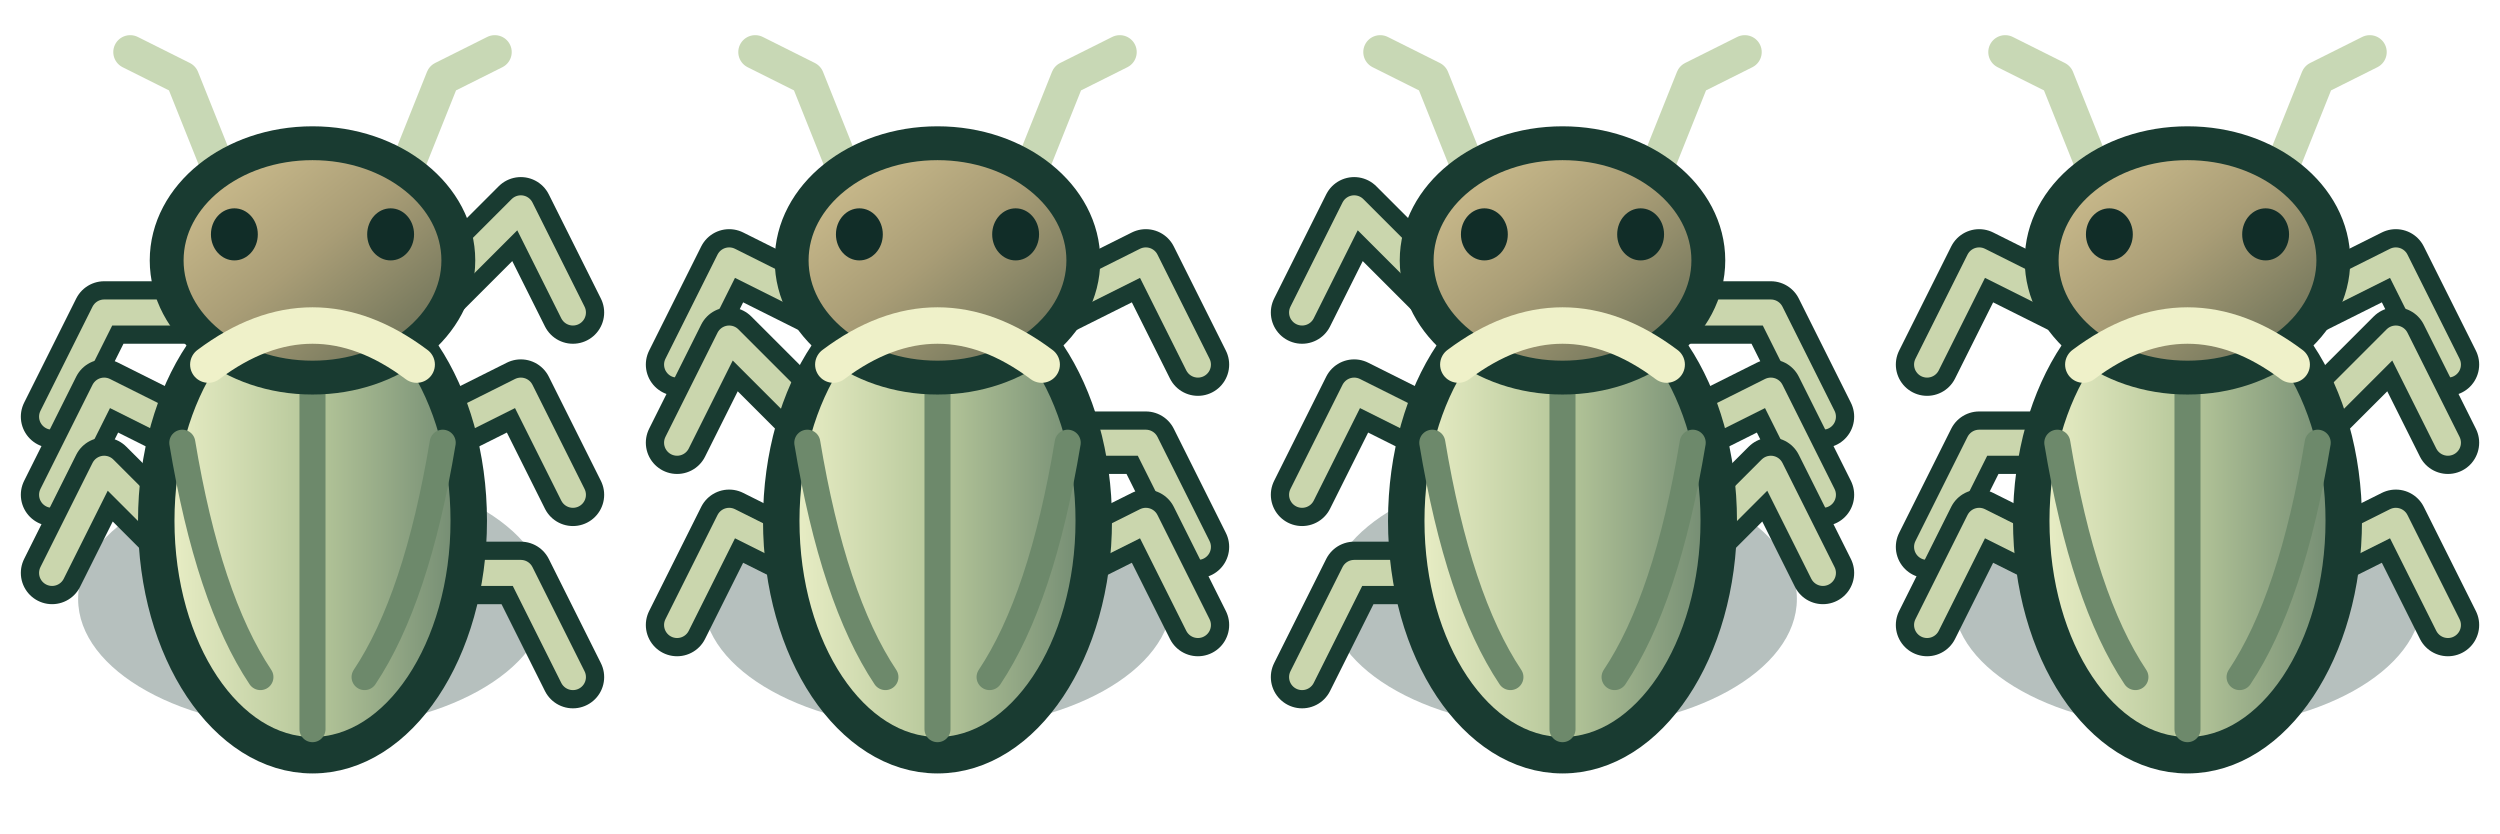
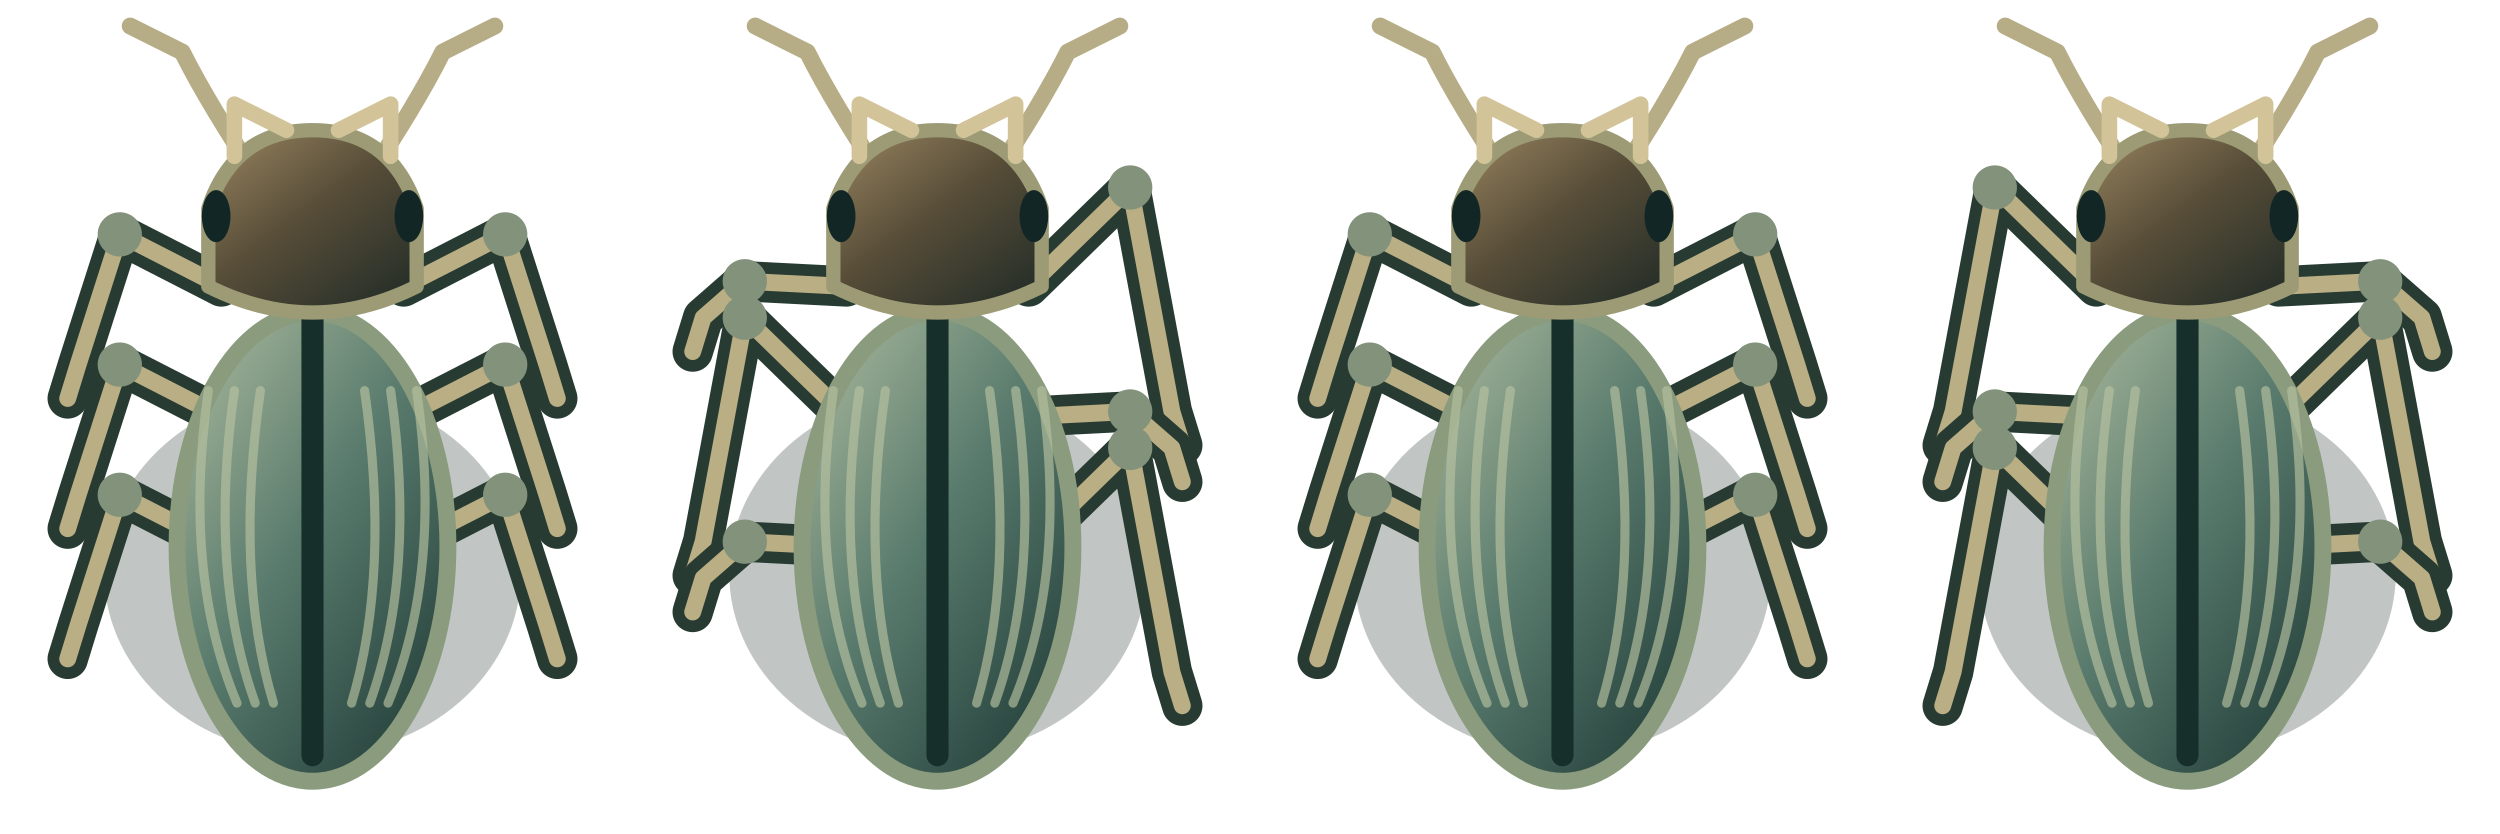
<svg xmlns="http://www.w3.org/2000/svg" width="96" height="32" viewBox="0 0 96 32">
  <defs>
-     <linearGradient id="earth" x1="0" y1="0" x2="1" y2="1">
-       <stop stop-color="#d8c795" />
-       <stop offset=".48" stop-color="#a99d76" />
-       <stop offset="1" stop-color="#5b6550" />
+     <linearGradient id="wood" x1="0%" y1="0%" x2="85%" y2="100%">
+       <stop offset="0.000" stop-color="#9b8661" />
+       <stop offset="0.500" stop-color="#574d38" />
+       <stop offset="1.000" stop-color="#252e28" />
    </linearGradient>
-     <linearGradient id="shell">
-       <stop stop-color="#edf1c9" />
-       <stop offset=".5" stop-color="#b6c79a" />
-       <stop offset="1" stop-color="#6f8870" />
+     <linearGradient id="shell" x1="0%" y1="0%" x2="85%" y2="100%">
+       <stop offset="0.000" stop-color="#d4c5a0" />
+       <stop offset="0.500" stop-color="#8e9175" />
+       <stop offset="1.000" stop-color="#3b5047" />
    </linearGradient>
-     <clipPath id="cell0">
+     <linearGradient id="copper" x1="0%" y1="0%" x2="85%" y2="100%">
+       <stop offset="0.000" stop-color="#e0cb94" />
+       <stop offset="0.333" stop-color="#9c8051" />
+       <stop offset="0.667" stop-color="#493f30" />
+       <stop offset="1.000" stop-color="#b49b66" />
+     </linearGradient>
+     <linearGradient id="resin" x1="0%" y1="0%" x2="85%" y2="100%">
+       <stop offset="0.000" stop-color="#ead2a0" />
+       <stop offset="0.333" stop-color="#ac864e" />
+       <stop offset="0.667" stop-color="#614e32" />
+       <stop offset="1.000" stop-color="#273934" />
+     </linearGradient>
+     <linearGradient id="wing" x1="0%" y1="0%" x2="85%" y2="100%">
+       <stop offset="0.000" stop-color="#b0bda0" />
+       <stop offset="0.500" stop-color="#597b6d" />
+       <stop offset="1.000" stop-color="#223e39" />
+     </linearGradient>
+     <linearGradient id="dark" x1="0%" y1="0%" x2="85%" y2="100%">
+       <stop offset="0.000" stop-color="#091919" />
+       <stop offset="1.000" stop-color="#26352e" />
+     </linearGradient>
+     <radialGradient id="lamp" cx="35%" cy="27%" r="80%">
+       <stop offset="0.000" stop-color="#fff0c0" />
+       <stop offset="0.500" stop-color="#b58d4d" />
+       <stop offset="1.000" stop-color="#473c2d" />
+     </radialGradient>
+     <clipPath id="cell0" clipPathUnits="userSpaceOnUse">
      <rect x="0" y="0" width="24" height="32" />
    </clipPath>
-     <clipPath id="cell1">
+     <clipPath id="cell1" clipPathUnits="userSpaceOnUse">
      <rect x="0" y="0" width="24" height="32" />
    </clipPath>
-     <clipPath id="cell2">
+     <clipPath id="cell2" clipPathUnits="userSpaceOnUse">
      <rect x="0" y="0" width="24" height="32" />
    </clipPath>
-     <clipPath id="cell3">
+     <clipPath id="cell3" clipPathUnits="userSpaceOnUse">
      <rect x="0" y="0" width="24" height="32" />
    </clipPath>
  </defs>
  <g transform="translate(0 0)" data-frame="0" data-bounds="0 0 24 32">
    <g clip-path="url(#cell0)">
-       <ellipse cx="12" cy="23" rx="9" ry="5" fill="#092b26" stroke="none" stroke-width="1" opacity=".3" />
-       <path d="M8 12 L4 12 L2 16" fill="none" stroke="#193b31" stroke-width="2.4" stroke-linecap="round" stroke-linejoin="round" />
-       <path d="M8 12 L4 12 L2 16" fill="none" stroke="#cad6ad" stroke-width="1" stroke-linecap="round" stroke-linejoin="round" />
-       <path d="M8 17 L4 15 L2 19" fill="none" stroke="#193b31" stroke-width="2.4" stroke-linecap="round" stroke-linejoin="round" />
-       <path d="M8 17 L4 15 L2 19" fill="none" stroke="#cad6ad" stroke-width="1" stroke-linecap="round" stroke-linejoin="round" />
-       <path d="M8 22 L4 18 L2 22" fill="none" stroke="#193b31" stroke-width="2.4" stroke-linecap="round" stroke-linejoin="round" />
-       <path d="M8 22 L4 18 L2 22" fill="none" stroke="#cad6ad" stroke-width="1" stroke-linecap="round" stroke-linejoin="round" />
-       <path d="M16 12 L20 8 L22 12" fill="none" stroke="#193b31" stroke-width="2.4" stroke-linecap="round" stroke-linejoin="round" />
-       <path d="M16 12 L20 8 L22 12" fill="none" stroke="#cad6ad" stroke-width="1" stroke-linecap="round" stroke-linejoin="round" />
-       <path d="M16 17 L20 15 L22 19" fill="none" stroke="#193b31" stroke-width="2.4" stroke-linecap="round" stroke-linejoin="round" />
-       <path d="M16 17 L20 15 L22 19" fill="none" stroke="#cad6ad" stroke-width="1" stroke-linecap="round" stroke-linejoin="round" />
-       <path d="M16 22 L20 22 L22 26" fill="none" stroke="#193b31" stroke-width="2.4" stroke-linecap="round" stroke-linejoin="round" />
-       <path d="M16 22 L20 22 L22 26" fill="none" stroke="#cad6ad" stroke-width="1" stroke-linecap="round" stroke-linejoin="round" />
-       <path d="M9 8 L7 3 5 2 M15 8 L17 3 19 2" fill="none" stroke="#c8d8b5" stroke-width="1.3" stroke-linecap="round" stroke-linejoin="round" />
-       <ellipse cx="12" cy="20" rx="6" ry="9" fill="url(#shell)" stroke="#193b31" stroke-width="1.4" />
-       <path d="M12 12 L12 28 M7 17 Q8 23 10 26 M17 17 Q16 23 14 26" fill="none" stroke="#6d896b" stroke-width="1" stroke-linecap="round" stroke-linejoin="round" />
-       <ellipse cx="12" cy="10" rx="5.6" ry="4.5" fill="url(#earth)" stroke="#193b31" stroke-width="1.3" />
-       <path d="M8 14 Q12 11 16 14" fill="none" stroke="#eff1c9" stroke-width="1.4" stroke-linecap="round" stroke-linejoin="round" />
-       <ellipse cx="9" cy="9" rx="0.9" ry="1" fill="#112d28" stroke="none" stroke-width="1" />
-       <ellipse cx="15" cy="9" rx="0.9" ry="1" fill="#112d28" stroke="none" stroke-width="1" />
+       <ellipse cx="12" cy="22" rx="8" ry="7" fill="#081a18" stroke="none" stroke-width="1" opacity="0.25" />
+       <path d="M8.5 11 L4.6 9.00 L3.0 14.00 l-0.4 1.3" fill="none" stroke="#273b32" stroke-width="1.55" opacity="1" stroke-linejoin="round" stroke-linecap="round" />
+       <path d="M8.5 11 L4.6 9.00 L3.0 14.00 l-0.4 1.3" fill="none" stroke="#baae84" stroke-width="0.65" opacity="1" stroke-linejoin="round" stroke-linecap="round" />
+       <ellipse cx="4.6" cy="9.0" rx="0.85" ry="0.85" fill="#82927b" stroke="none" stroke-width="1" opacity="1" />
+       <path d="M8.5 16 L4.6 14.00 L3.0 19.00 l-0.4 1.3" fill="none" stroke="#273b32" stroke-width="1.55" opacity="1" stroke-linejoin="round" stroke-linecap="round" />
+       <path d="M8.5 16 L4.6 14.00 L3.0 19.00 l-0.4 1.3" fill="none" stroke="#baae84" stroke-width="0.65" opacity="1" stroke-linejoin="round" stroke-linecap="round" />
+       <ellipse cx="4.6" cy="14.0" rx="0.85" ry="0.85" fill="#82927b" stroke="none" stroke-width="1" opacity="1" />
+       <path d="M8.5 21 L4.6 19.00 L3.0 24.00 l-0.4 1.3" fill="none" stroke="#273b32" stroke-width="1.55" opacity="1" stroke-linejoin="round" stroke-linecap="round" />
+       <path d="M8.5 21 L4.6 19.00 L3.0 24.00 l-0.4 1.3" fill="none" stroke="#baae84" stroke-width="0.65" opacity="1" stroke-linejoin="round" stroke-linecap="round" />
+       <ellipse cx="4.6" cy="19.0" rx="0.85" ry="0.85" fill="#82927b" stroke="none" stroke-width="1" opacity="1" />
+       <path d="M15.5 11 L19.4 9.00 L21.0 14.00 l0.4 1.3" fill="none" stroke="#273b32" stroke-width="1.55" opacity="1" stroke-linejoin="round" stroke-linecap="round" />
+       <path d="M15.5 11 L19.4 9.00 L21.0 14.00 l0.4 1.3" fill="none" stroke="#baae84" stroke-width="0.65" opacity="1" stroke-linejoin="round" stroke-linecap="round" />
+       <ellipse cx="19.4" cy="9.0" rx="0.85" ry="0.85" fill="#82927b" stroke="none" stroke-width="1" opacity="1" />
+       <path d="M15.5 16 L19.4 14.00 L21.0 19.00 l0.4 1.3" fill="none" stroke="#273b32" stroke-width="1.55" opacity="1" stroke-linejoin="round" stroke-linecap="round" />
+       <path d="M15.5 16 L19.4 14.00 L21.0 19.00 l0.4 1.3" fill="none" stroke="#baae84" stroke-width="0.65" opacity="1" stroke-linejoin="round" stroke-linecap="round" />
+       <ellipse cx="19.4" cy="14.0" rx="0.85" ry="0.85" fill="#82927b" stroke="none" stroke-width="1" opacity="1" />
+       <path d="M15.5 21 L19.4 19.00 L21.0 24.00 l0.4 1.3" fill="none" stroke="#273b32" stroke-width="1.55" opacity="1" stroke-linejoin="round" stroke-linecap="round" />
+       <path d="M15.5 21 L19.4 19.00 L21.0 24.00 l0.4 1.3" fill="none" stroke="#baae84" stroke-width="0.65" opacity="1" stroke-linejoin="round" stroke-linecap="round" />
+       <ellipse cx="19.4" cy="19.0" rx="0.85" ry="0.85" fill="#82927b" stroke="none" stroke-width="1" opacity="1" />
+       <path d="M10 7 Q8 4 7 2 L5 1 M14 7 Q16 4 17 2 L19 1" fill="none" stroke="#b6ac85" stroke-width="0.65" opacity="1" stroke-linejoin="round" stroke-linecap="round" />
+       <ellipse cx="12" cy="21" rx="5.2" ry="9" fill="url(#wing)" stroke="#8a9b7e" stroke-width="0.65" opacity="1" />
+       <path d="M12 12 V29" fill="none" stroke="#162f2b" stroke-width="0.85" opacity="1" stroke-linejoin="round" stroke-linecap="round" />
+       <path d="M10 15 Q9 22 10.5 27" fill="none" stroke="#b7c2a0" stroke-width="0.35" opacity="0.65" stroke-linejoin="round" stroke-linecap="round" />
+       <path d="M9 15 Q8 22 9.8 27" fill="none" stroke="#b7c2a0" stroke-width="0.35" opacity="0.65" stroke-linejoin="round" stroke-linecap="round" />
+       <path d="M8 15 Q7 22 9.1 27" fill="none" stroke="#b7c2a0" stroke-width="0.35" opacity="0.65" stroke-linejoin="round" stroke-linecap="round" />
+       <path d="M14 15 Q15 22 13.5 27" fill="none" stroke="#b7c2a0" stroke-width="0.35" opacity="0.65" stroke-linejoin="round" stroke-linecap="round" />
+       <path d="M15 15 Q16 22 14.2 27" fill="none" stroke="#b7c2a0" stroke-width="0.35" opacity="0.65" stroke-linejoin="round" stroke-linecap="round" />
+       <path d="M16 15 Q17 22 14.9 27" fill="none" stroke="#b7c2a0" stroke-width="0.35" opacity="0.65" stroke-linejoin="round" stroke-linecap="round" />
+       <path d="M8 11 L8 8 Q9 5 12 5 Q15 5 16 8 L16 11 Q12 13 8 11Z" fill="url(#wood)" stroke="#9c9b75" stroke-width="0.55" opacity="1" stroke-linejoin="round" stroke-linecap="round" />
+       <path d="M9 6 L9 4 11 5 M15 6 L15 4 13 5" fill="none" stroke="#d2c498" stroke-width="0.6" opacity="1" stroke-linejoin="round" stroke-linecap="round" />
+       <ellipse cx="8.3" cy="8.3" rx="0.55" ry="1" fill="#122725" stroke="none" stroke-width="1" opacity="1" />
+       <ellipse cx="15.7" cy="8.3" rx="0.55" ry="1" fill="#122725" stroke="none" stroke-width="1" opacity="1" />
    </g>
  </g>
  <g transform="translate(24 0)" data-frame="1" data-bounds="0 0 24 32">
    <g clip-path="url(#cell1)">
-       <ellipse cx="12" cy="23" rx="9" ry="5" fill="#092b26" stroke="none" stroke-width="1" opacity=".3" />
-       <path d="M8 12 L4 10 L2 14" fill="none" stroke="#193b31" stroke-width="2.4" stroke-linecap="round" stroke-linejoin="round" />
-       <path d="M8 12 L4 10 L2 14" fill="none" stroke="#cad6ad" stroke-width="1" stroke-linecap="round" stroke-linejoin="round" />
-       <path d="M8 17 L4 13 L2 17" fill="none" stroke="#193b31" stroke-width="2.4" stroke-linecap="round" stroke-linejoin="round" />
-       <path d="M8 17 L4 13 L2 17" fill="none" stroke="#cad6ad" stroke-width="1" stroke-linecap="round" stroke-linejoin="round" />
-       <path d="M8 22 L4 20 L2 24" fill="none" stroke="#193b31" stroke-width="2.4" stroke-linecap="round" stroke-linejoin="round" />
-       <path d="M8 22 L4 20 L2 24" fill="none" stroke="#cad6ad" stroke-width="1" stroke-linecap="round" stroke-linejoin="round" />
-       <path d="M16 12 L20 10 L22 14" fill="none" stroke="#193b31" stroke-width="2.4" stroke-linecap="round" stroke-linejoin="round" />
-       <path d="M16 12 L20 10 L22 14" fill="none" stroke="#cad6ad" stroke-width="1" stroke-linecap="round" stroke-linejoin="round" />
-       <path d="M16 17 L20 17 L22 21" fill="none" stroke="#193b31" stroke-width="2.4" stroke-linecap="round" stroke-linejoin="round" />
-       <path d="M16 17 L20 17 L22 21" fill="none" stroke="#cad6ad" stroke-width="1" stroke-linecap="round" stroke-linejoin="round" />
-       <path d="M16 22 L20 20 L22 24" fill="none" stroke="#193b31" stroke-width="2.4" stroke-linecap="round" stroke-linejoin="round" />
-       <path d="M16 22 L20 20 L22 24" fill="none" stroke="#cad6ad" stroke-width="1" stroke-linecap="round" stroke-linejoin="round" />
-       <path d="M9 8 L7 3 5 2 M15 8 L17 3 19 2" fill="none" stroke="#c8d8b5" stroke-width="1.3" stroke-linecap="round" stroke-linejoin="round" />
-       <ellipse cx="12" cy="20" rx="6" ry="9" fill="url(#shell)" stroke="#193b31" stroke-width="1.4" />
-       <path d="M12 12 L12 28 M7 17 Q8 23 10 26 M17 17 Q16 23 14 26" fill="none" stroke="#6d896b" stroke-width="1" stroke-linecap="round" stroke-linejoin="round" />
-       <ellipse cx="12" cy="10" rx="5.6" ry="4.5" fill="url(#earth)" stroke="#193b31" stroke-width="1.3" />
-       <path d="M8 14 Q12 11 16 14" fill="none" stroke="#eff1c9" stroke-width="1.4" stroke-linecap="round" stroke-linejoin="round" />
-       <ellipse cx="9" cy="9" rx="0.9" ry="1" fill="#112d28" stroke="none" stroke-width="1" />
-       <ellipse cx="15" cy="9" rx="0.9" ry="1" fill="#112d28" stroke="none" stroke-width="1" />
+       <ellipse cx="12" cy="22" rx="8" ry="7" fill="#081a18" stroke="none" stroke-width="1" opacity="0.25" />
+       <path d="M8.5 11 L4.6 10.80 L3.0 12.20 l-0.4 1.3" fill="none" stroke="#273b32" stroke-width="1.55" opacity="1" stroke-linejoin="round" stroke-linecap="round" />
+       <path d="M8.5 11 L4.6 10.80 L3.0 12.20 l-0.4 1.3" fill="none" stroke="#baae84" stroke-width="0.65" opacity="1" stroke-linejoin="round" stroke-linecap="round" />
+       <ellipse cx="4.6" cy="10.8" rx="0.85" ry="0.85" fill="#82927b" stroke="none" stroke-width="1" opacity="1" />
+       <path d="M8.5 16 L4.6 12.20 L3.0 20.80 l-0.4 1.3" fill="none" stroke="#273b32" stroke-width="1.55" opacity="1" stroke-linejoin="round" stroke-linecap="round" />
+       <path d="M8.5 16 L4.6 12.20 L3.0 20.80 l-0.4 1.3" fill="none" stroke="#baae84" stroke-width="0.65" opacity="1" stroke-linejoin="round" stroke-linecap="round" />
+       <ellipse cx="4.6" cy="12.2" rx="0.85" ry="0.85" fill="#82927b" stroke="none" stroke-width="1" opacity="1" />
+       <path d="M8.5 21 L4.6 20.80 L3.0 22.20 l-0.4 1.3" fill="none" stroke="#273b32" stroke-width="1.55" opacity="1" stroke-linejoin="round" stroke-linecap="round" />
+       <path d="M8.5 21 L4.6 20.80 L3.0 22.20 l-0.4 1.3" fill="none" stroke="#baae84" stroke-width="0.65" opacity="1" stroke-linejoin="round" stroke-linecap="round" />
+       <ellipse cx="4.6" cy="20.8" rx="0.85" ry="0.85" fill="#82927b" stroke="none" stroke-width="1" opacity="1" />
+       <path d="M15.5 11 L19.4 7.20 L21.0 15.80 l0.4 1.3" fill="none" stroke="#273b32" stroke-width="1.55" opacity="1" stroke-linejoin="round" stroke-linecap="round" />
+       <path d="M15.5 11 L19.4 7.20 L21.0 15.80 l0.4 1.3" fill="none" stroke="#baae84" stroke-width="0.65" opacity="1" stroke-linejoin="round" stroke-linecap="round" />
+       <ellipse cx="19.4" cy="7.2" rx="0.85" ry="0.85" fill="#82927b" stroke="none" stroke-width="1" opacity="1" />
+       <path d="M15.5 16 L19.4 15.80 L21.0 17.20 l0.4 1.3" fill="none" stroke="#273b32" stroke-width="1.55" opacity="1" stroke-linejoin="round" stroke-linecap="round" />
+       <path d="M15.5 16 L19.4 15.80 L21.0 17.20 l0.4 1.3" fill="none" stroke="#baae84" stroke-width="0.65" opacity="1" stroke-linejoin="round" stroke-linecap="round" />
+       <ellipse cx="19.4" cy="15.8" rx="0.85" ry="0.85" fill="#82927b" stroke="none" stroke-width="1" opacity="1" />
+       <path d="M15.5 21 L19.4 17.20 L21.0 25.80 l0.4 1.3" fill="none" stroke="#273b32" stroke-width="1.55" opacity="1" stroke-linejoin="round" stroke-linecap="round" />
+       <path d="M15.5 21 L19.4 17.20 L21.0 25.80 l0.4 1.3" fill="none" stroke="#baae84" stroke-width="0.65" opacity="1" stroke-linejoin="round" stroke-linecap="round" />
+       <ellipse cx="19.4" cy="17.2" rx="0.85" ry="0.85" fill="#82927b" stroke="none" stroke-width="1" opacity="1" />
+       <path d="M10 7 Q8 4 7 2 L5 1 M14 7 Q16 4 17 2 L19 1" fill="none" stroke="#b6ac85" stroke-width="0.65" opacity="1" stroke-linejoin="round" stroke-linecap="round" />
+       <ellipse cx="12" cy="21" rx="5.2" ry="9" fill="url(#wing)" stroke="#8a9b7e" stroke-width="0.65" opacity="1" />
+       <path d="M12 12 V29" fill="none" stroke="#162f2b" stroke-width="0.85" opacity="1" stroke-linejoin="round" stroke-linecap="round" />
+       <path d="M10 15 Q9 22 10.5 27" fill="none" stroke="#b7c2a0" stroke-width="0.35" opacity="0.65" stroke-linejoin="round" stroke-linecap="round" />
+       <path d="M9 15 Q8 22 9.8 27" fill="none" stroke="#b7c2a0" stroke-width="0.35" opacity="0.65" stroke-linejoin="round" stroke-linecap="round" />
+       <path d="M8 15 Q7 22 9.1 27" fill="none" stroke="#b7c2a0" stroke-width="0.35" opacity="0.65" stroke-linejoin="round" stroke-linecap="round" />
+       <path d="M14 15 Q15 22 13.5 27" fill="none" stroke="#b7c2a0" stroke-width="0.35" opacity="0.65" stroke-linejoin="round" stroke-linecap="round" />
+       <path d="M15 15 Q16 22 14.2 27" fill="none" stroke="#b7c2a0" stroke-width="0.35" opacity="0.65" stroke-linejoin="round" stroke-linecap="round" />
+       <path d="M16 15 Q17 22 14.9 27" fill="none" stroke="#b7c2a0" stroke-width="0.35" opacity="0.65" stroke-linejoin="round" stroke-linecap="round" />
+       <path d="M8 11 L8 8 Q9 5 12 5 Q15 5 16 8 L16 11 Q12 13 8 11Z" fill="url(#wood)" stroke="#9c9b75" stroke-width="0.55" opacity="1" stroke-linejoin="round" stroke-linecap="round" />
+       <path d="M9 6 L9 4 11 5 M15 6 L15 4 13 5" fill="none" stroke="#d2c498" stroke-width="0.6" opacity="1" stroke-linejoin="round" stroke-linecap="round" />
+       <ellipse cx="8.3" cy="8.3" rx="0.55" ry="1" fill="#122725" stroke="none" stroke-width="1" opacity="1" />
+       <ellipse cx="15.7" cy="8.3" rx="0.55" ry="1" fill="#122725" stroke="none" stroke-width="1" opacity="1" />
    </g>
  </g>
  <g transform="translate(48 0)" data-frame="2" data-bounds="0 0 24 32">
    <g clip-path="url(#cell2)">
-       <ellipse cx="12" cy="23" rx="9" ry="5" fill="#092b26" stroke="none" stroke-width="1" opacity=".3" />
-       <path d="M8 12 L4 8 L2 12" fill="none" stroke="#193b31" stroke-width="2.4" stroke-linecap="round" stroke-linejoin="round" />
-       <path d="M8 12 L4 8 L2 12" fill="none" stroke="#cad6ad" stroke-width="1" stroke-linecap="round" stroke-linejoin="round" />
-       <path d="M8 17 L4 15 L2 19" fill="none" stroke="#193b31" stroke-width="2.4" stroke-linecap="round" stroke-linejoin="round" />
-       <path d="M8 17 L4 15 L2 19" fill="none" stroke="#cad6ad" stroke-width="1" stroke-linecap="round" stroke-linejoin="round" />
-       <path d="M8 22 L4 22 L2 26" fill="none" stroke="#193b31" stroke-width="2.4" stroke-linecap="round" stroke-linejoin="round" />
-       <path d="M8 22 L4 22 L2 26" fill="none" stroke="#cad6ad" stroke-width="1" stroke-linecap="round" stroke-linejoin="round" />
-       <path d="M16 12 L20 12 L22 16" fill="none" stroke="#193b31" stroke-width="2.4" stroke-linecap="round" stroke-linejoin="round" />
-       <path d="M16 12 L20 12 L22 16" fill="none" stroke="#cad6ad" stroke-width="1" stroke-linecap="round" stroke-linejoin="round" />
-       <path d="M16 17 L20 15 L22 19" fill="none" stroke="#193b31" stroke-width="2.4" stroke-linecap="round" stroke-linejoin="round" />
-       <path d="M16 17 L20 15 L22 19" fill="none" stroke="#cad6ad" stroke-width="1" stroke-linecap="round" stroke-linejoin="round" />
-       <path d="M16 22 L20 18 L22 22" fill="none" stroke="#193b31" stroke-width="2.4" stroke-linecap="round" stroke-linejoin="round" />
-       <path d="M16 22 L20 18 L22 22" fill="none" stroke="#cad6ad" stroke-width="1" stroke-linecap="round" stroke-linejoin="round" />
-       <path d="M9 8 L7 3 5 2 M15 8 L17 3 19 2" fill="none" stroke="#c8d8b5" stroke-width="1.3" stroke-linecap="round" stroke-linejoin="round" />
-       <ellipse cx="12" cy="20" rx="6" ry="9" fill="url(#shell)" stroke="#193b31" stroke-width="1.4" />
-       <path d="M12 12 L12 28 M7 17 Q8 23 10 26 M17 17 Q16 23 14 26" fill="none" stroke="#6d896b" stroke-width="1" stroke-linecap="round" stroke-linejoin="round" />
-       <ellipse cx="12" cy="10" rx="5.6" ry="4.5" fill="url(#earth)" stroke="#193b31" stroke-width="1.3" />
-       <path d="M8 14 Q12 11 16 14" fill="none" stroke="#eff1c9" stroke-width="1.4" stroke-linecap="round" stroke-linejoin="round" />
-       <ellipse cx="9" cy="9" rx="0.9" ry="1" fill="#112d28" stroke="none" stroke-width="1" />
-       <ellipse cx="15" cy="9" rx="0.9" ry="1" fill="#112d28" stroke="none" stroke-width="1" />
+       <ellipse cx="12" cy="22" rx="8" ry="7" fill="#081a18" stroke="none" stroke-width="1" opacity="0.25" />
+       <path d="M8.5 11 L4.6 9.00 L3.0 14.00 l-0.4 1.3" fill="none" stroke="#273b32" stroke-width="1.55" opacity="1" stroke-linejoin="round" stroke-linecap="round" />
+       <path d="M8.5 11 L4.6 9.00 L3.0 14.00 l-0.4 1.3" fill="none" stroke="#baae84" stroke-width="0.65" opacity="1" stroke-linejoin="round" stroke-linecap="round" />
+       <ellipse cx="4.6" cy="9.0" rx="0.85" ry="0.85" fill="#82927b" stroke="none" stroke-width="1" opacity="1" />
+       <path d="M8.5 16 L4.6 14.00 L3.0 19.00 l-0.4 1.3" fill="none" stroke="#273b32" stroke-width="1.55" opacity="1" stroke-linejoin="round" stroke-linecap="round" />
+       <path d="M8.5 16 L4.6 14.00 L3.0 19.00 l-0.4 1.3" fill="none" stroke="#baae84" stroke-width="0.65" opacity="1" stroke-linejoin="round" stroke-linecap="round" />
+       <ellipse cx="4.6" cy="14.0" rx="0.85" ry="0.85" fill="#82927b" stroke="none" stroke-width="1" opacity="1" />
+       <path d="M8.5 21 L4.6 19.00 L3.0 24.00 l-0.4 1.3" fill="none" stroke="#273b32" stroke-width="1.55" opacity="1" stroke-linejoin="round" stroke-linecap="round" />
+       <path d="M8.5 21 L4.6 19.00 L3.0 24.00 l-0.4 1.3" fill="none" stroke="#baae84" stroke-width="0.65" opacity="1" stroke-linejoin="round" stroke-linecap="round" />
+       <ellipse cx="4.6" cy="19.0" rx="0.85" ry="0.85" fill="#82927b" stroke="none" stroke-width="1" opacity="1" />
+       <path d="M15.5 11 L19.4 9.00 L21.0 14.00 l0.4 1.3" fill="none" stroke="#273b32" stroke-width="1.55" opacity="1" stroke-linejoin="round" stroke-linecap="round" />
+       <path d="M15.5 11 L19.4 9.00 L21.0 14.00 l0.4 1.3" fill="none" stroke="#baae84" stroke-width="0.65" opacity="1" stroke-linejoin="round" stroke-linecap="round" />
+       <ellipse cx="19.4" cy="9.0" rx="0.85" ry="0.85" fill="#82927b" stroke="none" stroke-width="1" opacity="1" />
+       <path d="M15.5 16 L19.4 14.00 L21.0 19.00 l0.4 1.3" fill="none" stroke="#273b32" stroke-width="1.55" opacity="1" stroke-linejoin="round" stroke-linecap="round" />
+       <path d="M15.5 16 L19.4 14.00 L21.0 19.00 l0.4 1.3" fill="none" stroke="#baae84" stroke-width="0.65" opacity="1" stroke-linejoin="round" stroke-linecap="round" />
+       <ellipse cx="19.4" cy="14.0" rx="0.85" ry="0.85" fill="#82927b" stroke="none" stroke-width="1" opacity="1" />
+       <path d="M15.5 21 L19.4 19.00 L21.0 24.00 l0.4 1.3" fill="none" stroke="#273b32" stroke-width="1.55" opacity="1" stroke-linejoin="round" stroke-linecap="round" />
+       <path d="M15.5 21 L19.4 19.00 L21.0 24.00 l0.4 1.3" fill="none" stroke="#baae84" stroke-width="0.65" opacity="1" stroke-linejoin="round" stroke-linecap="round" />
+       <ellipse cx="19.4" cy="19.0" rx="0.85" ry="0.85" fill="#82927b" stroke="none" stroke-width="1" opacity="1" />
+       <path d="M10 7 Q8 4 7 2 L5 1 M14 7 Q16 4 17 2 L19 1" fill="none" stroke="#b6ac85" stroke-width="0.65" opacity="1" stroke-linejoin="round" stroke-linecap="round" />
+       <ellipse cx="12" cy="21" rx="5.2" ry="9" fill="url(#wing)" stroke="#8a9b7e" stroke-width="0.65" opacity="1" />
+       <path d="M12 12 V29" fill="none" stroke="#162f2b" stroke-width="0.85" opacity="1" stroke-linejoin="round" stroke-linecap="round" />
+       <path d="M10 15 Q9 22 10.5 27" fill="none" stroke="#b7c2a0" stroke-width="0.35" opacity="0.65" stroke-linejoin="round" stroke-linecap="round" />
+       <path d="M9 15 Q8 22 9.8 27" fill="none" stroke="#b7c2a0" stroke-width="0.35" opacity="0.65" stroke-linejoin="round" stroke-linecap="round" />
+       <path d="M8 15 Q7 22 9.1 27" fill="none" stroke="#b7c2a0" stroke-width="0.35" opacity="0.65" stroke-linejoin="round" stroke-linecap="round" />
+       <path d="M14 15 Q15 22 13.5 27" fill="none" stroke="#b7c2a0" stroke-width="0.35" opacity="0.65" stroke-linejoin="round" stroke-linecap="round" />
+       <path d="M15 15 Q16 22 14.2 27" fill="none" stroke="#b7c2a0" stroke-width="0.35" opacity="0.65" stroke-linejoin="round" stroke-linecap="round" />
+       <path d="M16 15 Q17 22 14.9 27" fill="none" stroke="#b7c2a0" stroke-width="0.35" opacity="0.65" stroke-linejoin="round" stroke-linecap="round" />
+       <path d="M8 11 L8 8 Q9 5 12 5 Q15 5 16 8 L16 11 Q12 13 8 11Z" fill="url(#wood)" stroke="#9c9b75" stroke-width="0.55" opacity="1" stroke-linejoin="round" stroke-linecap="round" />
+       <path d="M9 6 L9 4 11 5 M15 6 L15 4 13 5" fill="none" stroke="#d2c498" stroke-width="0.6" opacity="1" stroke-linejoin="round" stroke-linecap="round" />
+       <ellipse cx="8.3" cy="8.3" rx="0.55" ry="1" fill="#122725" stroke="none" stroke-width="1" opacity="1" />
+       <ellipse cx="15.7" cy="8.3" rx="0.55" ry="1" fill="#122725" stroke="none" stroke-width="1" opacity="1" />
    </g>
  </g>
  <g transform="translate(72 0)" data-frame="3" data-bounds="0 0 24 32">
    <g clip-path="url(#cell3)">
-       <ellipse cx="12" cy="23" rx="9" ry="5" fill="#092b26" stroke="none" stroke-width="1" opacity=".3" />
-       <path d="M8 12 L4 10 L2 14" fill="none" stroke="#193b31" stroke-width="2.4" stroke-linecap="round" stroke-linejoin="round" />
-       <path d="M8 12 L4 10 L2 14" fill="none" stroke="#cad6ad" stroke-width="1" stroke-linecap="round" stroke-linejoin="round" />
-       <path d="M8 17 L4 17 L2 21" fill="none" stroke="#193b31" stroke-width="2.4" stroke-linecap="round" stroke-linejoin="round" />
-       <path d="M8 17 L4 17 L2 21" fill="none" stroke="#cad6ad" stroke-width="1" stroke-linecap="round" stroke-linejoin="round" />
-       <path d="M8 22 L4 20 L2 24" fill="none" stroke="#193b31" stroke-width="2.4" stroke-linecap="round" stroke-linejoin="round" />
-       <path d="M8 22 L4 20 L2 24" fill="none" stroke="#cad6ad" stroke-width="1" stroke-linecap="round" stroke-linejoin="round" />
-       <path d="M16 12 L20 10 L22 14" fill="none" stroke="#193b31" stroke-width="2.4" stroke-linecap="round" stroke-linejoin="round" />
-       <path d="M16 12 L20 10 L22 14" fill="none" stroke="#cad6ad" stroke-width="1" stroke-linecap="round" stroke-linejoin="round" />
-       <path d="M16 17 L20 13 L22 17" fill="none" stroke="#193b31" stroke-width="2.4" stroke-linecap="round" stroke-linejoin="round" />
-       <path d="M16 17 L20 13 L22 17" fill="none" stroke="#cad6ad" stroke-width="1" stroke-linecap="round" stroke-linejoin="round" />
-       <path d="M16 22 L20 20 L22 24" fill="none" stroke="#193b31" stroke-width="2.4" stroke-linecap="round" stroke-linejoin="round" />
-       <path d="M16 22 L20 20 L22 24" fill="none" stroke="#cad6ad" stroke-width="1" stroke-linecap="round" stroke-linejoin="round" />
-       <path d="M9 8 L7 3 5 2 M15 8 L17 3 19 2" fill="none" stroke="#c8d8b5" stroke-width="1.3" stroke-linecap="round" stroke-linejoin="round" />
-       <ellipse cx="12" cy="20" rx="6" ry="9" fill="url(#shell)" stroke="#193b31" stroke-width="1.4" />
-       <path d="M12 12 L12 28 M7 17 Q8 23 10 26 M17 17 Q16 23 14 26" fill="none" stroke="#6d896b" stroke-width="1" stroke-linecap="round" stroke-linejoin="round" />
-       <ellipse cx="12" cy="10" rx="5.6" ry="4.5" fill="url(#earth)" stroke="#193b31" stroke-width="1.3" />
-       <path d="M8 14 Q12 11 16 14" fill="none" stroke="#eff1c9" stroke-width="1.4" stroke-linecap="round" stroke-linejoin="round" />
-       <ellipse cx="9" cy="9" rx="0.9" ry="1" fill="#112d28" stroke="none" stroke-width="1" />
-       <ellipse cx="15" cy="9" rx="0.9" ry="1" fill="#112d28" stroke="none" stroke-width="1" />
+       <ellipse cx="12" cy="22" rx="8" ry="7" fill="#081a18" stroke="none" stroke-width="1" opacity="0.25" />
+       <path d="M8.5 11 L4.6 7.20 L3.0 15.80 l-0.4 1.3" fill="none" stroke="#273b32" stroke-width="1.55" opacity="1" stroke-linejoin="round" stroke-linecap="round" />
+       <path d="M8.5 11 L4.6 7.20 L3.0 15.80 l-0.4 1.3" fill="none" stroke="#baae84" stroke-width="0.65" opacity="1" stroke-linejoin="round" stroke-linecap="round" />
+       <ellipse cx="4.6" cy="7.2" rx="0.85" ry="0.85" fill="#82927b" stroke="none" stroke-width="1" opacity="1" />
+       <path d="M8.5 16 L4.6 15.80 L3.0 17.20 l-0.4 1.3" fill="none" stroke="#273b32" stroke-width="1.55" opacity="1" stroke-linejoin="round" stroke-linecap="round" />
+       <path d="M8.5 16 L4.6 15.80 L3.0 17.20 l-0.4 1.3" fill="none" stroke="#baae84" stroke-width="0.65" opacity="1" stroke-linejoin="round" stroke-linecap="round" />
+       <ellipse cx="4.6" cy="15.8" rx="0.85" ry="0.85" fill="#82927b" stroke="none" stroke-width="1" opacity="1" />
+       <path d="M8.5 21 L4.6 17.20 L3.0 25.80 l-0.4 1.3" fill="none" stroke="#273b32" stroke-width="1.55" opacity="1" stroke-linejoin="round" stroke-linecap="round" />
+       <path d="M8.5 21 L4.6 17.20 L3.0 25.80 l-0.4 1.3" fill="none" stroke="#baae84" stroke-width="0.65" opacity="1" stroke-linejoin="round" stroke-linecap="round" />
+       <ellipse cx="4.6" cy="17.2" rx="0.85" ry="0.85" fill="#82927b" stroke="none" stroke-width="1" opacity="1" />
+       <path d="M15.5 11 L19.4 10.80 L21.0 12.20 l0.4 1.3" fill="none" stroke="#273b32" stroke-width="1.55" opacity="1" stroke-linejoin="round" stroke-linecap="round" />
+       <path d="M15.5 11 L19.4 10.80 L21.0 12.20 l0.4 1.3" fill="none" stroke="#baae84" stroke-width="0.65" opacity="1" stroke-linejoin="round" stroke-linecap="round" />
+       <ellipse cx="19.4" cy="10.8" rx="0.85" ry="0.85" fill="#82927b" stroke="none" stroke-width="1" opacity="1" />
+       <path d="M15.5 16 L19.4 12.20 L21.0 20.80 l0.4 1.3" fill="none" stroke="#273b32" stroke-width="1.55" opacity="1" stroke-linejoin="round" stroke-linecap="round" />
+       <path d="M15.5 16 L19.4 12.20 L21.0 20.80 l0.4 1.3" fill="none" stroke="#baae84" stroke-width="0.65" opacity="1" stroke-linejoin="round" stroke-linecap="round" />
+       <ellipse cx="19.4" cy="12.2" rx="0.85" ry="0.85" fill="#82927b" stroke="none" stroke-width="1" opacity="1" />
+       <path d="M15.5 21 L19.4 20.80 L21.0 22.20 l0.4 1.3" fill="none" stroke="#273b32" stroke-width="1.55" opacity="1" stroke-linejoin="round" stroke-linecap="round" />
+       <path d="M15.5 21 L19.4 20.80 L21.0 22.20 l0.4 1.3" fill="none" stroke="#baae84" stroke-width="0.65" opacity="1" stroke-linejoin="round" stroke-linecap="round" />
+       <ellipse cx="19.4" cy="20.8" rx="0.85" ry="0.85" fill="#82927b" stroke="none" stroke-width="1" opacity="1" />
+       <path d="M10 7 Q8 4 7 2 L5 1 M14 7 Q16 4 17 2 L19 1" fill="none" stroke="#b6ac85" stroke-width="0.65" opacity="1" stroke-linejoin="round" stroke-linecap="round" />
+       <ellipse cx="12" cy="21" rx="5.2" ry="9" fill="url(#wing)" stroke="#8a9b7e" stroke-width="0.65" opacity="1" />
+       <path d="M12 12 V29" fill="none" stroke="#162f2b" stroke-width="0.85" opacity="1" stroke-linejoin="round" stroke-linecap="round" />
+       <path d="M10 15 Q9 22 10.5 27" fill="none" stroke="#b7c2a0" stroke-width="0.35" opacity="0.65" stroke-linejoin="round" stroke-linecap="round" />
+       <path d="M9 15 Q8 22 9.8 27" fill="none" stroke="#b7c2a0" stroke-width="0.35" opacity="0.65" stroke-linejoin="round" stroke-linecap="round" />
+       <path d="M8 15 Q7 22 9.1 27" fill="none" stroke="#b7c2a0" stroke-width="0.35" opacity="0.65" stroke-linejoin="round" stroke-linecap="round" />
+       <path d="M14 15 Q15 22 13.5 27" fill="none" stroke="#b7c2a0" stroke-width="0.35" opacity="0.65" stroke-linejoin="round" stroke-linecap="round" />
+       <path d="M15 15 Q16 22 14.2 27" fill="none" stroke="#b7c2a0" stroke-width="0.35" opacity="0.65" stroke-linejoin="round" stroke-linecap="round" />
+       <path d="M16 15 Q17 22 14.9 27" fill="none" stroke="#b7c2a0" stroke-width="0.35" opacity="0.65" stroke-linejoin="round" stroke-linecap="round" />
+       <path d="M8 11 L8 8 Q9 5 12 5 Q15 5 16 8 L16 11 Q12 13 8 11Z" fill="url(#wood)" stroke="#9c9b75" stroke-width="0.55" opacity="1" stroke-linejoin="round" stroke-linecap="round" />
+       <path d="M9 6 L9 4 11 5 M15 6 L15 4 13 5" fill="none" stroke="#d2c498" stroke-width="0.6" opacity="1" stroke-linejoin="round" stroke-linecap="round" />
+       <ellipse cx="8.3" cy="8.3" rx="0.55" ry="1" fill="#122725" stroke="none" stroke-width="1" opacity="1" />
+       <ellipse cx="15.7" cy="8.3" rx="0.55" ry="1" fill="#122725" stroke="none" stroke-width="1" opacity="1" />
    </g>
  </g>
</svg>
